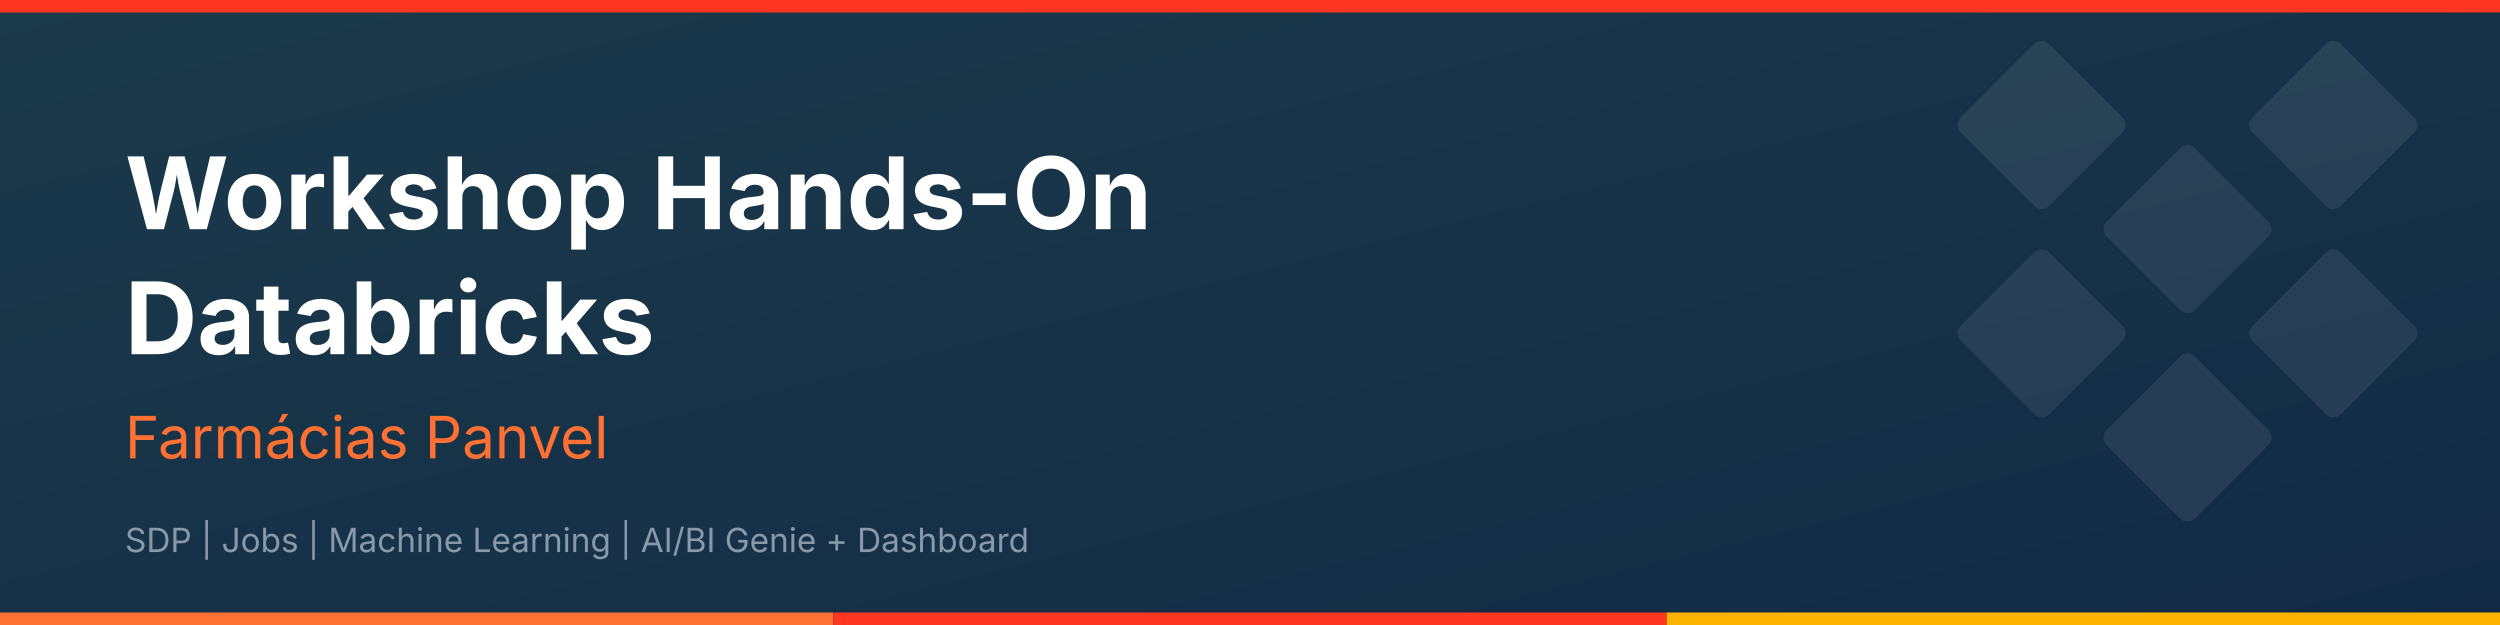
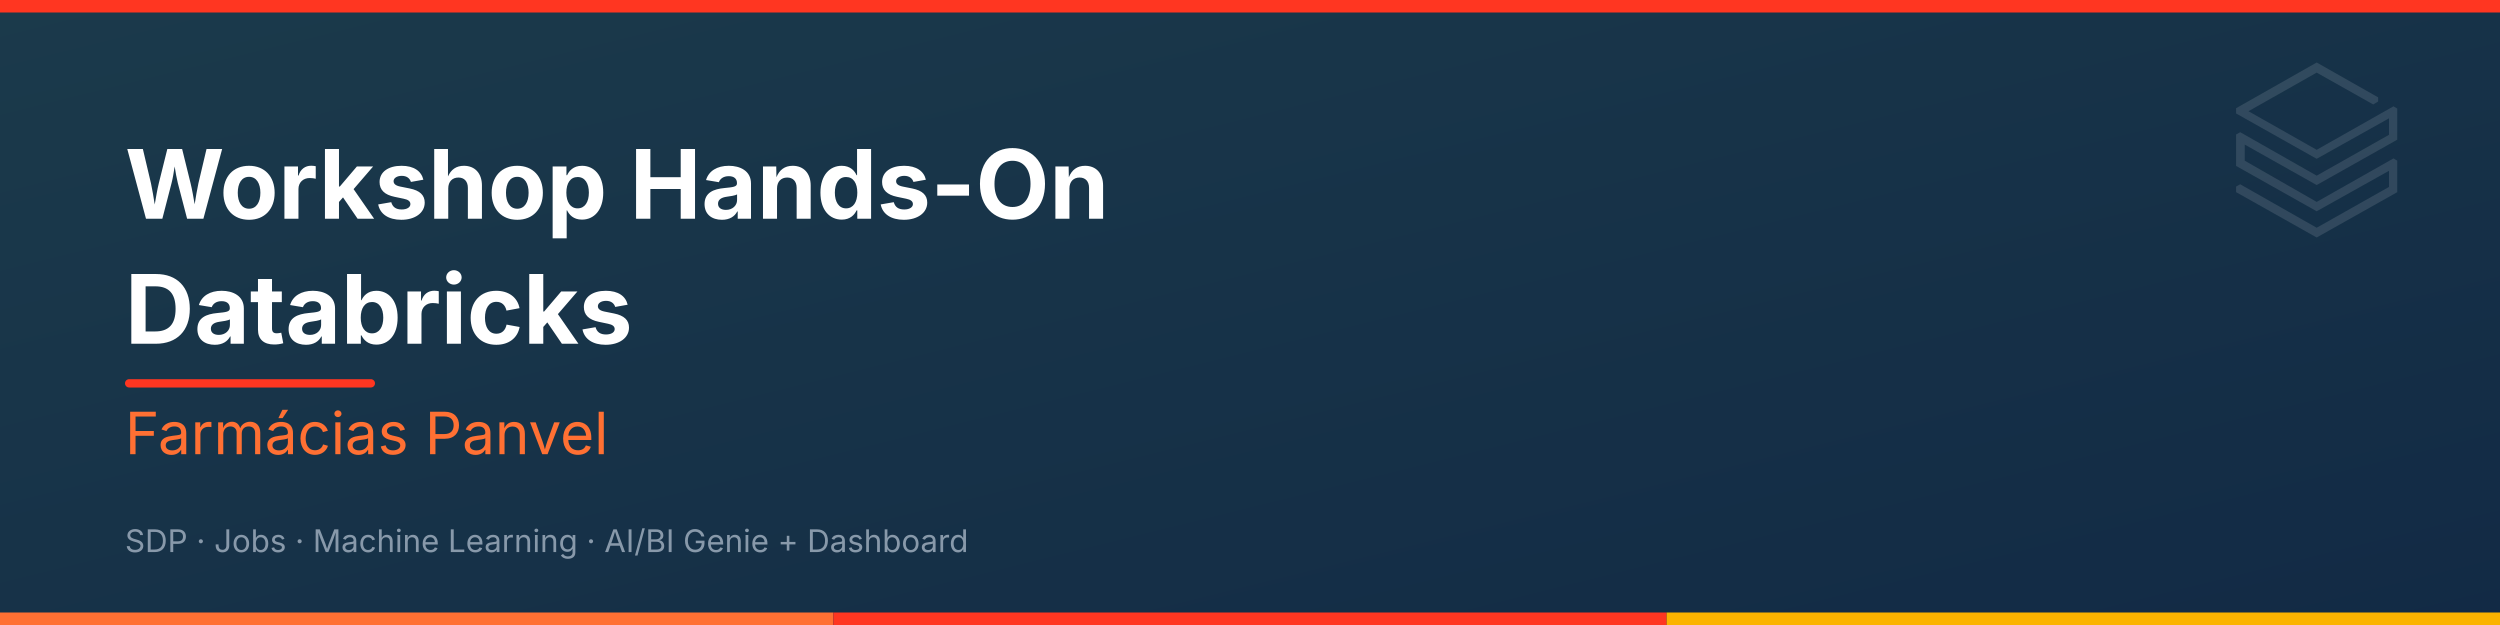
<svg xmlns="http://www.w3.org/2000/svg" width="1200" height="300" viewBox="0 0 1200 300">
  <defs>
    <linearGradient id="bg" x1="0%" y1="0%" x2="100%" y2="100%">
      <stop offset="0%" style="stop-color:#1B3A4B;stop-opacity:1" />
      <stop offset="100%" style="stop-color:#122A45;stop-opacity:1" />
    </linearGradient>
  </defs>
  <rect width="1200" height="300" fill="url(#bg)" />
  <rect width="1200" height="6" fill="#FF3621" />
  <rect x="0" y="294" width="400" height="6" fill="#FF7033" />
  <rect x="400" y="294" width="400" height="6" fill="#FF3621" />
  <rect x="800" y="294" width="400" height="6" fill="#FBB300" />
-   <g opacity="0.08">
-     <rect x="950" y="30" width="60" height="60" rx="5" transform="rotate(45,980,60)" fill="white" />
-     <rect x="1020" y="80" width="60" height="60" rx="5" transform="rotate(45,1050,110)" fill="white" />
-     <rect x="1090" y="30" width="60" height="60" rx="5" transform="rotate(45,1120,60)" fill="white" />
-     <rect x="950" y="130" width="60" height="60" rx="5" transform="rotate(45,980,160)" fill="white" />
-     <rect x="1020" y="180" width="60" height="60" rx="5" transform="rotate(45,1050,210)" fill="white" />
-     <rect x="1090" y="130" width="60" height="60" rx="5" transform="rotate(45,1120,160)" fill="white" />
+   <g transform="translate(1070,30) scale(3.5)" opacity="0.12">
+     <path fill="white" d="M.95 14.184L12 20.403l9.919-5.55v2.21L12 22.662l-10.484-5.96-.565.308v.77L12 24l11.05-6.218v-4.317l-.515-.309L12 19.118l-9.867-5.653v-2.21L12 16.805l11.05-6.218V6.32l-.515-.308L12 11.974 2.647 6.681 12 1.388l7.76 4.368.668-.411v-.566L12 0 .95 6.27v.72L12 13.207l9.919-5.55v2.26L12 15.52 1.516 9.56l-.565.308Z" />
  </g>
-   <text x="60" y="110" font-family="Inter, Helvetica, Arial, sans-serif" font-size="48" font-weight="700" fill="white">Workshop Hands-On</text>
-   <text x="60" y="170" font-family="Inter, Helvetica, Arial, sans-serif" font-size="48" font-weight="700" fill="white">Databricks</text>
-   <text x="60" y="220" font-family="Inter, Helvetica, Arial, sans-serif" font-size="28" font-weight="400" fill="#FF7033">Farmácias Panvel</text>
-   <text x="60" y="265" font-family="Inter, Helvetica, Arial, sans-serif" font-size="16" font-weight="400" fill="#8899AA">SDP  |  Jobs  |  Machine Learning  |  AI/BI Genie + Dashboard</text>
+   <text x="60" y="105" font-family="Inter, Helvetica, Arial, sans-serif" font-size="46" font-weight="700" fill="white">Workshop Hands-On</text>
+   <text x="60" y="165" font-family="Inter, Helvetica, Arial, sans-serif" font-size="46" font-weight="700" fill="white">Databricks</text>
+   <rect x="60" y="182" width="120" height="4" rx="2" fill="#FF3621" />
+   <text x="60" y="218" font-family="Inter, Helvetica, Arial, sans-serif" font-size="28" font-weight="400" fill="#FF7033">Farmácias Panvel</text>
+   <text x="60" y="265" font-family="Inter, Helvetica, Arial, sans-serif" font-size="15" font-weight="400" fill="#8899AA">SDP  ·  Jobs  ·  Machine Learning  ·  AI/BI Genie + Dashboard</text>
</svg>
